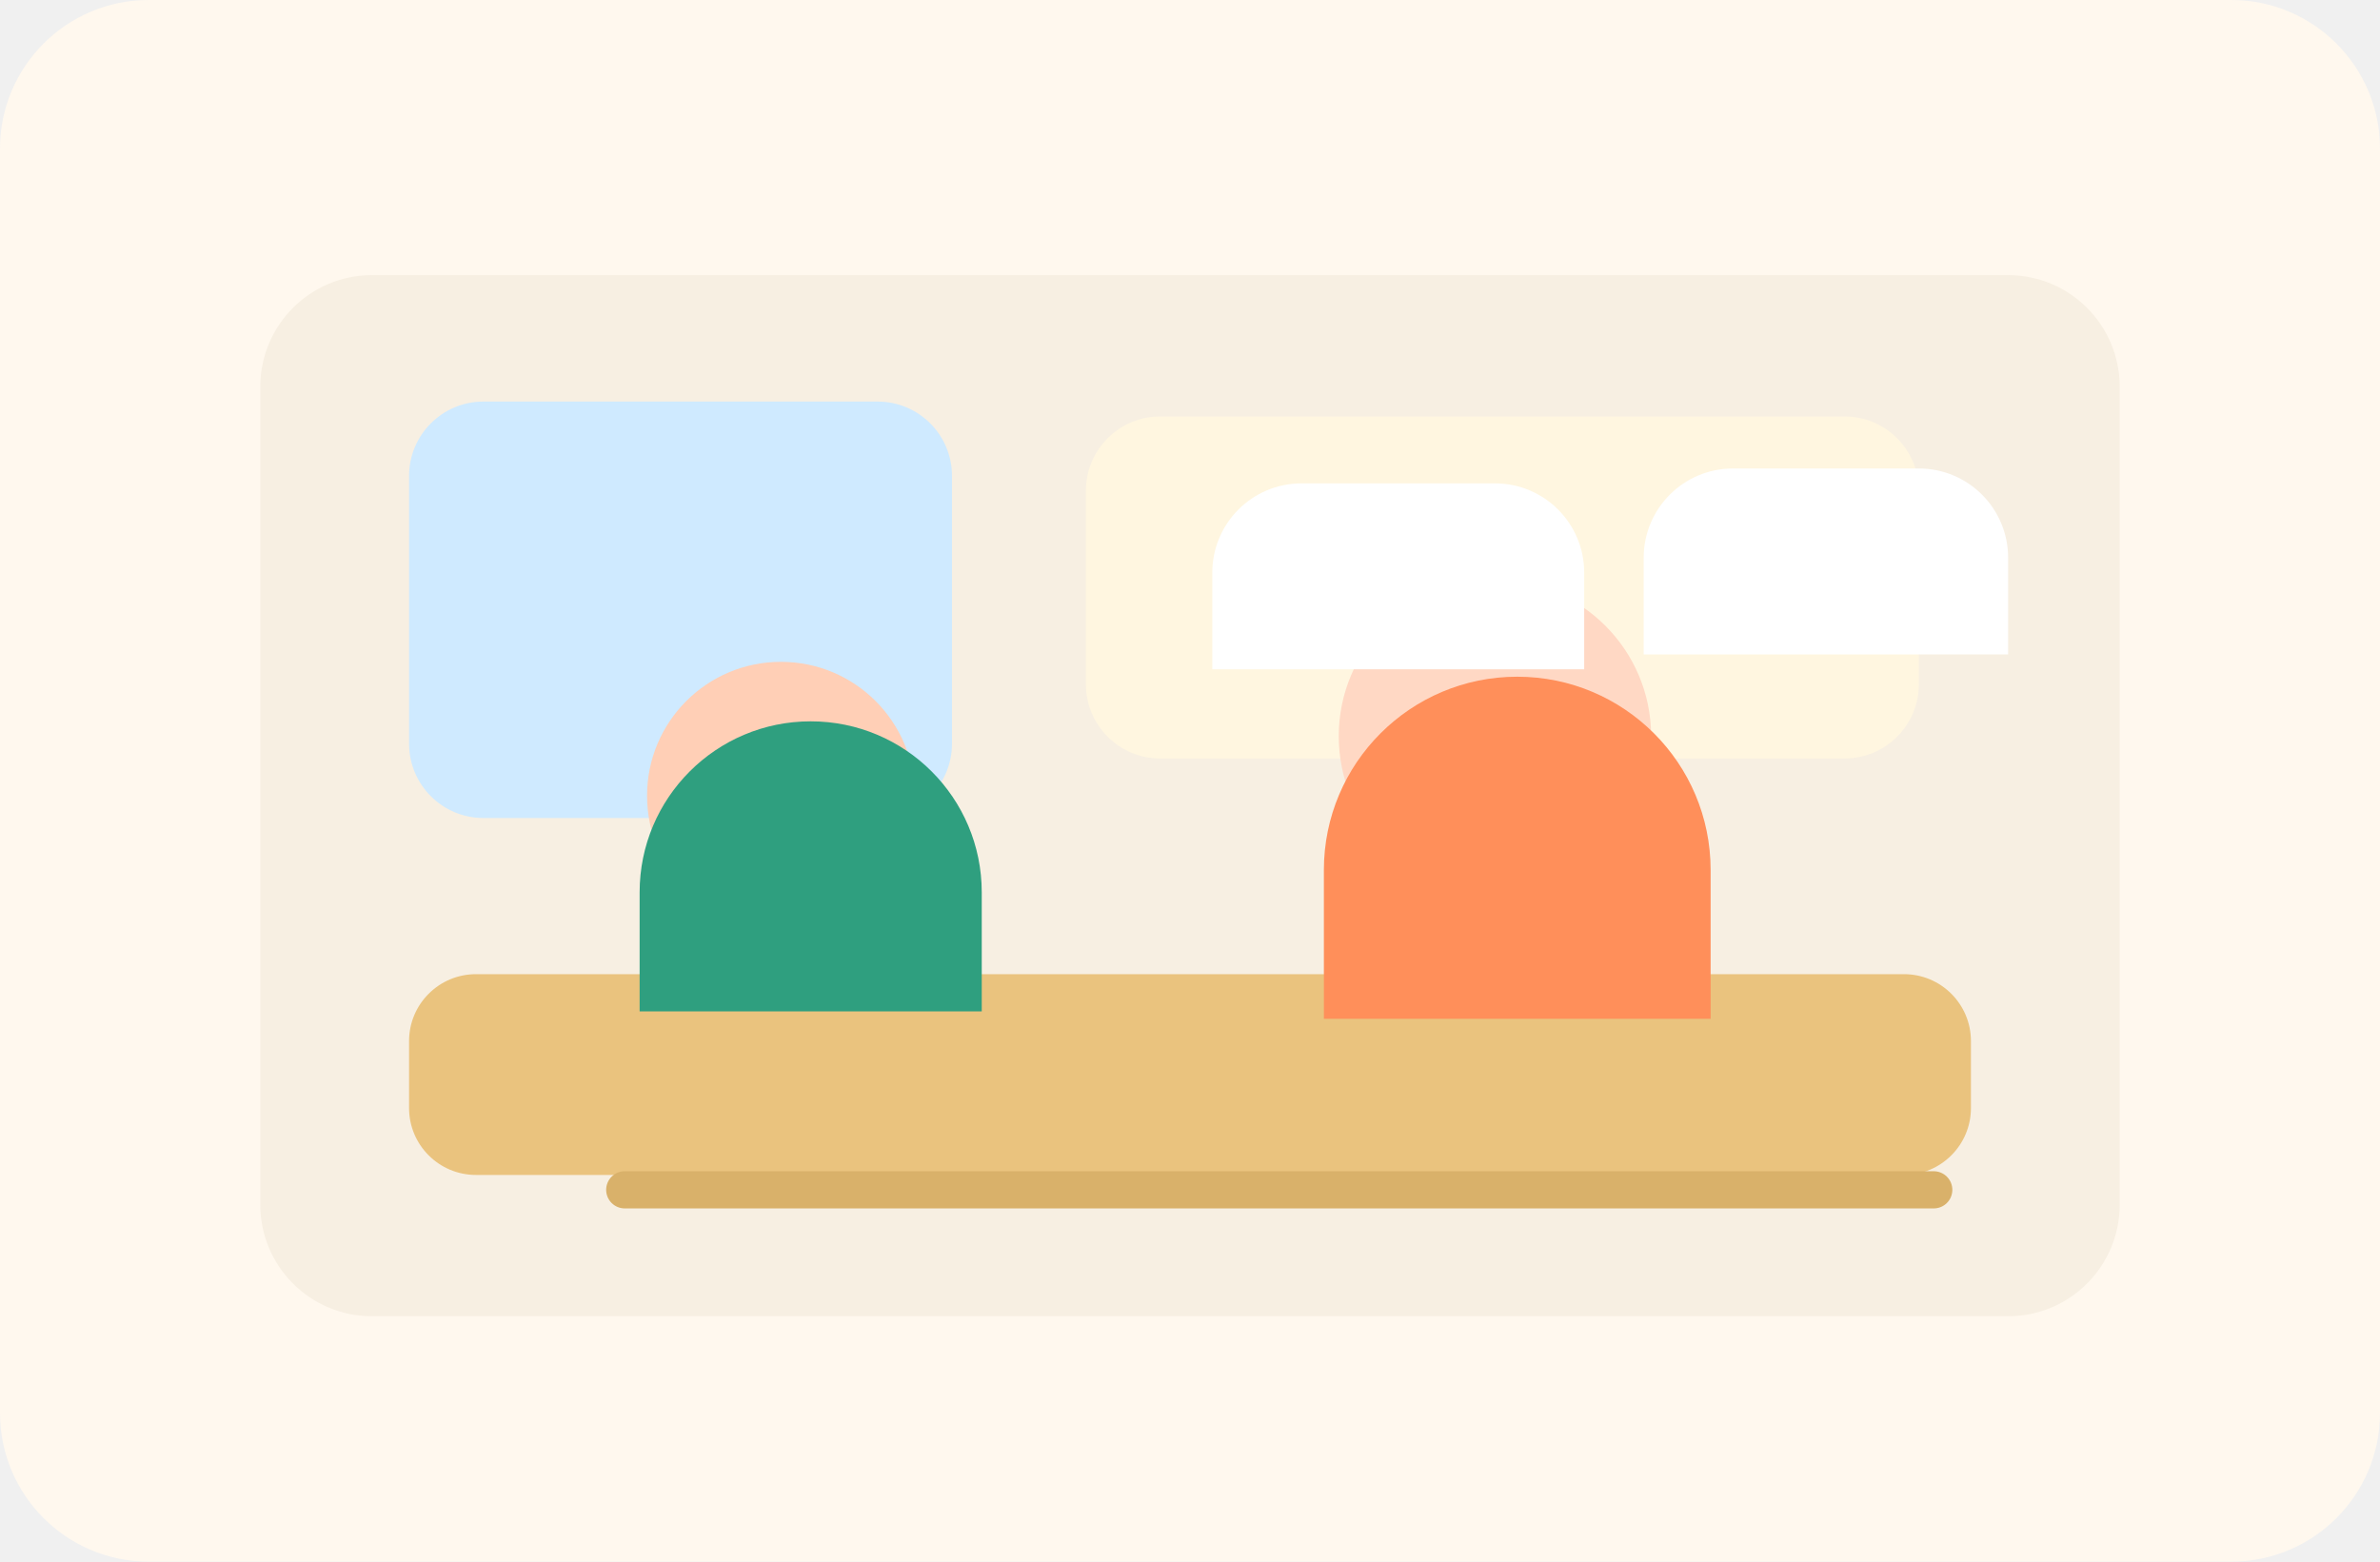
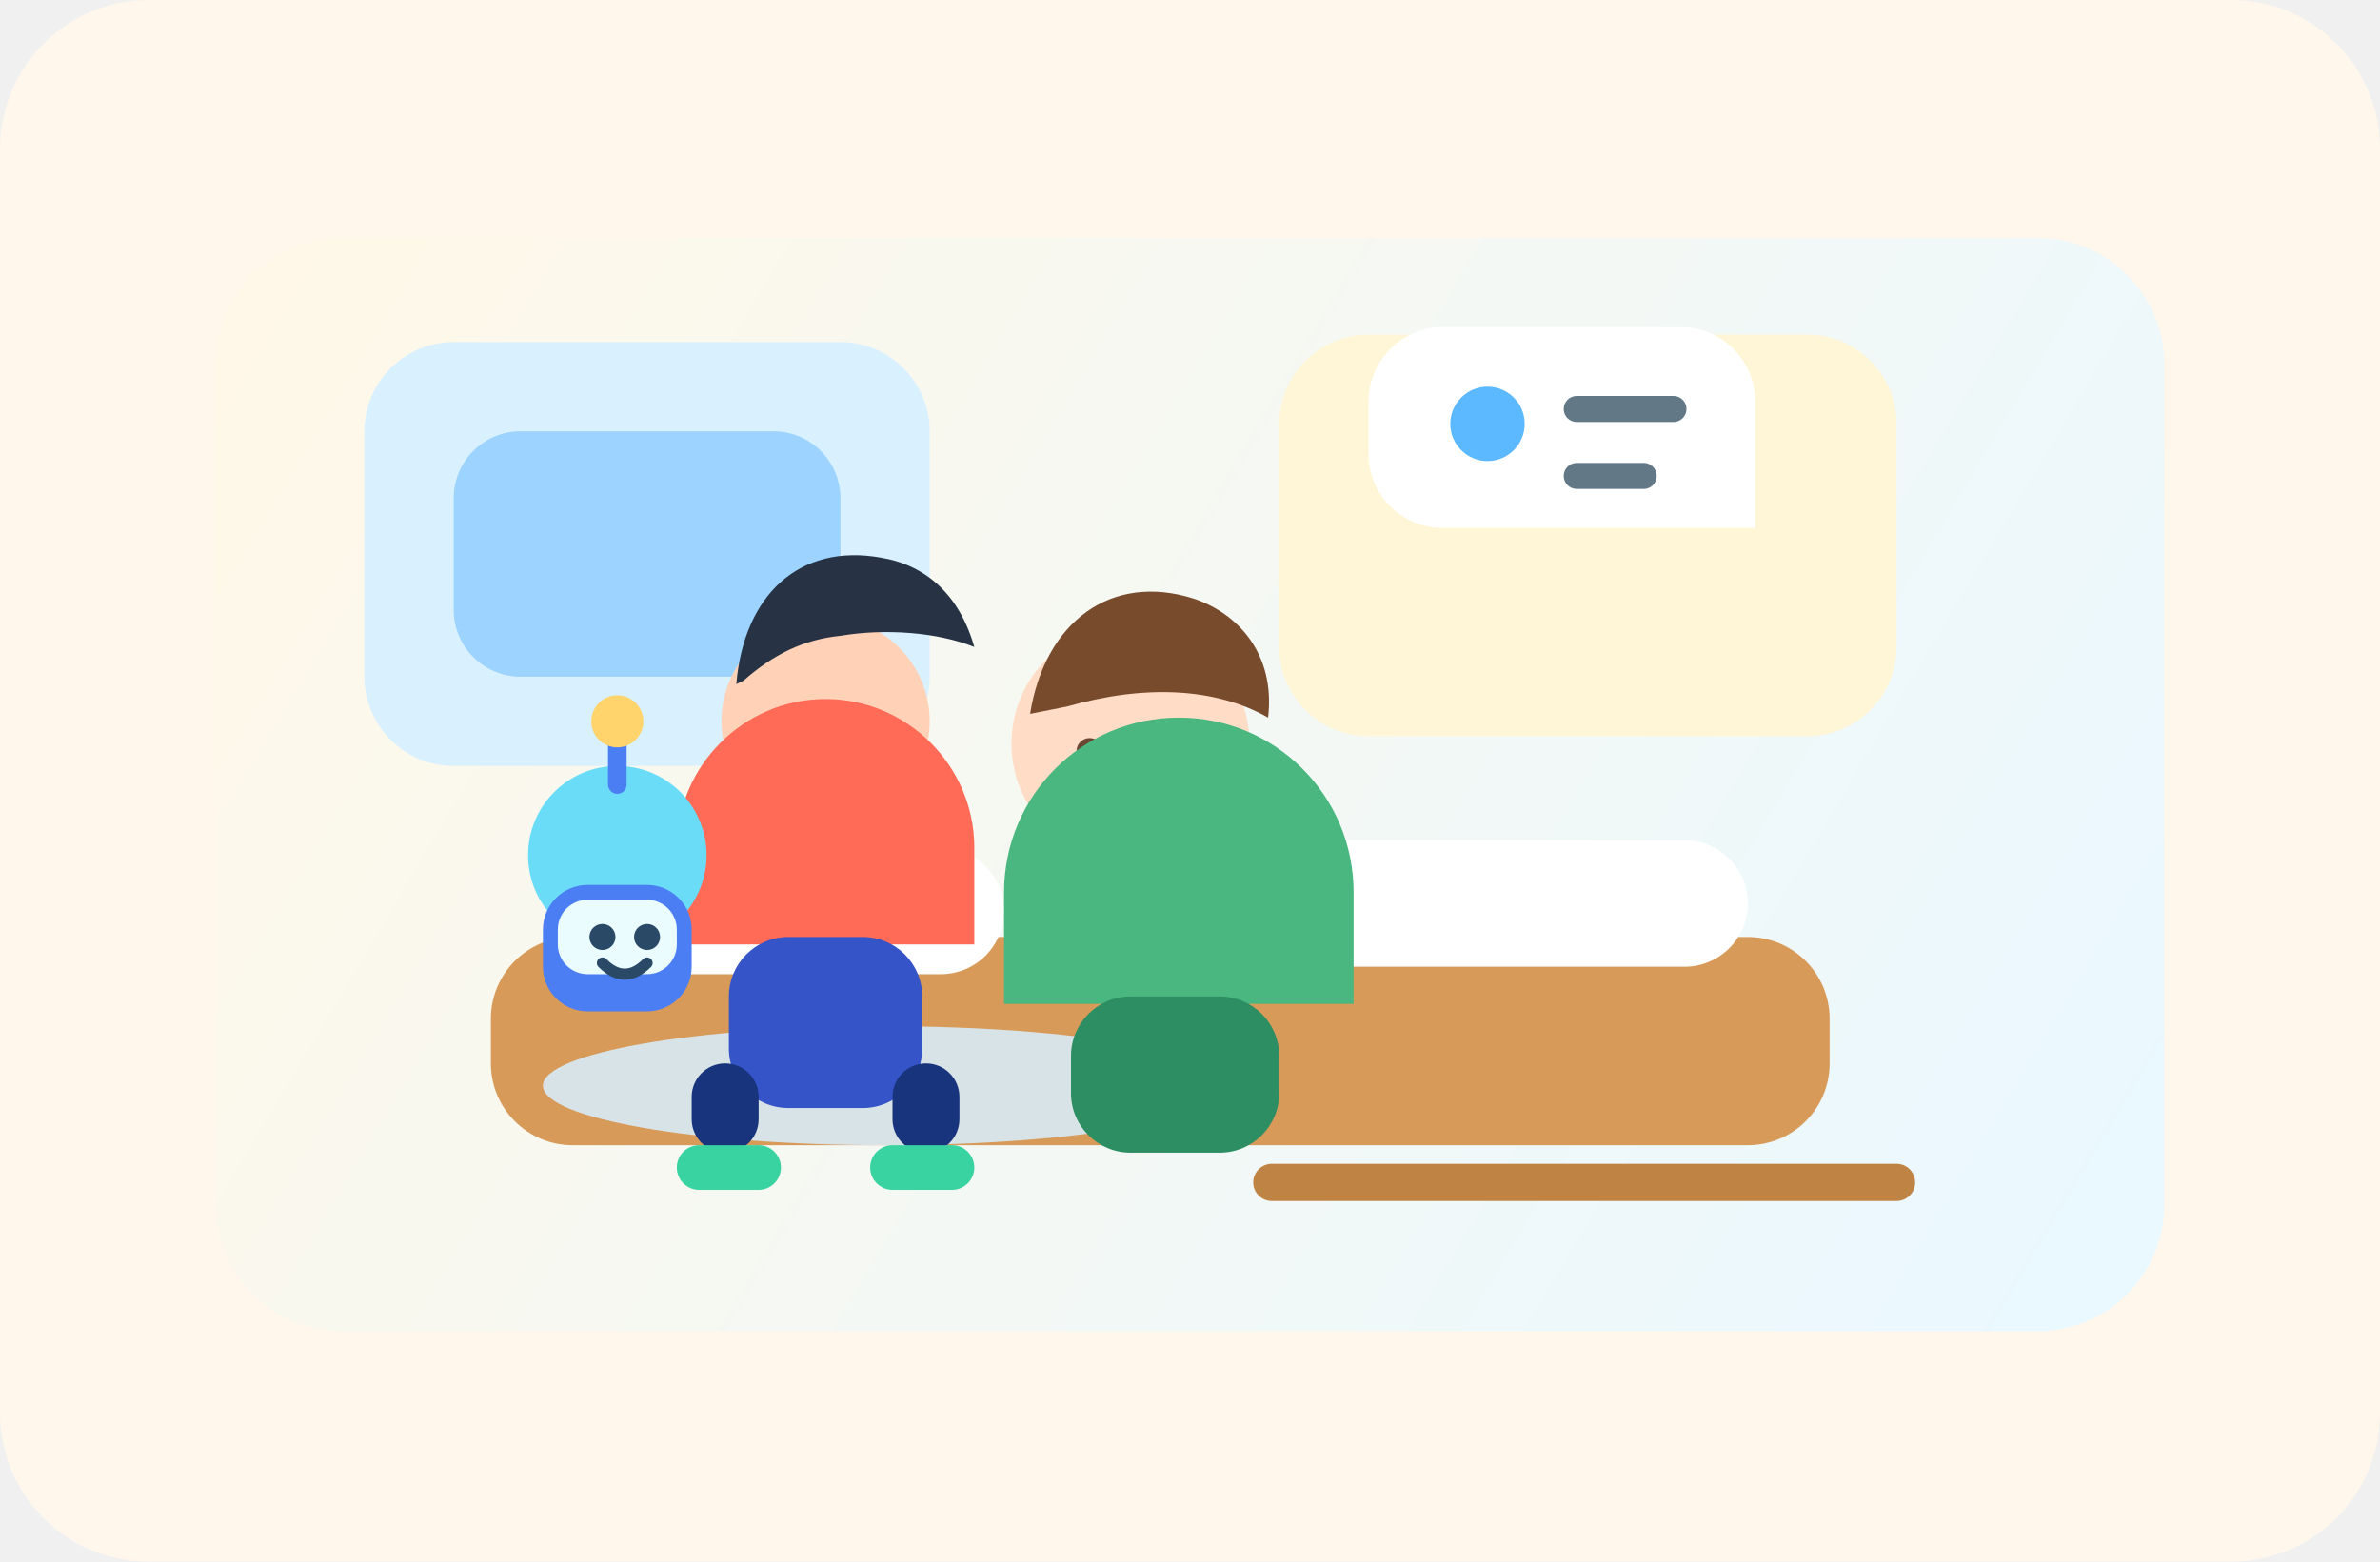
<svg xmlns="http://www.w3.org/2000/svg" width="640" height="420" viewBox="0 0 640 420" fill="none">
-   <rect width="640" height="420" rx="40" fill="#FFF8EE" />
-   <rect x="70" y="74" width="500" height="280" rx="30" fill="#F7EFE2" />
-   <rect x="110" y="108" width="146" height="112" rx="20" fill="#CFEAFF" />
-   <rect x="292" y="112" width="224" height="92" rx="20" fill="#FFF6E0" />
-   <rect x="110" y="262" width="420" height="54" rx="18" fill="#EAC37E" />
-   <circle cx="210" cy="214" r="36" fill="#FFCFB6" />
-   <path d="M172 240C172 214.595 192.595 194 218 194C243.405 194 264 214.595 264 240V272H172V240Z" fill="#2F9F7F" />
-   <circle cx="402" cy="198" r="42" fill="#FFD8C4" />
-   <path d="M356 234C356 205.281 379.281 182 408 182C436.719 182 460 205.281 460 234V274H356V234Z" fill="#FF8F5A" />
-   <path d="M326 154C326 140.745 336.745 130 350 130H402C415.255 130 426 140.745 426 154V180H326V154Z" fill="#FFFFFF" />
-   <path d="M442 150C442 136.745 452.745 126 466 126H516C529.255 126 540 136.745 540 150V176H442V150Z" fill="#FFFFFF" />
-   <path d="M168 320H520" stroke="#D9B16A" stroke-width="10" stroke-linecap="round" />
+   <defs>
+     <linearGradient id="homeBg" x1="70" y1="70" x2="550" y2="356" gradientUnits="userSpaceOnUse">
+       <stop stop-color="#FFF8E8" />
+       <stop offset="1" stop-color="#EAF8FF" />
+     </linearGradient>
+   </defs>
+   <rect width="640" height="420" rx="40" fill="#FFF6EC" />
+   <rect x="58" y="64" width="524" height="294" rx="34" fill="url(#homeBg)" />
+   <rect x="98" y="92" width="152" height="114" rx="24" fill="#D9F0FF" />
+   <rect x="122" y="116" width="104" height="66" rx="18" fill="#9CD3FF" />
+   <rect x="344" y="90" width="166" height="108" rx="24" fill="#FFF6D8" />
+   <rect x="132" y="252" width="360" height="56" rx="22" fill="#D79A59" />
+   <rect x="158" y="228" width="112" height="34" rx="17" fill="#FFFFFF" />
+   <rect x="346" y="226" width="124" height="34" rx="17" fill="#FFFFFF" />
+   <g transform="translate(124 142)">
+     <ellipse cx="114" cy="150" rx="92" ry="16" fill="#D8E3E7" />
+     <circle cx="98" cy="52" r="28" fill="#FFD2B7" />
+     <path d="M74 42C76 18 91 4 113 8C125 10 134 18 138 32C128 28 114 27 102 29C92 30 84 34 76 41L74 42Z" fill="#273344" />
+     <circle cx="88" cy="54" r="3.5" fill="#273344" />
+     <circle cx="108" cy="54" r="3.5" fill="#273344" />
+     <path d="M89 66C95 71 102 71 108 66" stroke="#C96B55" stroke-width="4" stroke-linecap="round" />
+     <path d="M58 86C58 64 76 46 98 46C120 46 138 64 138 86V112H58V86Z" fill="#FF6B57" />
+     <rect x="72" y="110" width="52" height="46" rx="16" fill="#3554C7" />
+     <rect x="62" y="144" width="18" height="24" rx="9" fill="#18347C" />
+     <rect x="116" y="144" width="18" height="24" rx="9" fill="#18347C" />
+     <rect x="58" y="166" width="28" height="12" rx="6" fill="#38D3A1" />
+     <rect x="110" y="166" width="28" height="12" rx="6" fill="#38D3A1" />
+     <circle cx="180" cy="58" r="32" fill="#FFDCC6" />
+     <path d="M153 50C157 25 175 12 197 19C209 23 219 34 217 51C203 43 184 42 163 48L153 50Z" fill="#784B2D" />
+     <circle cx="169" cy="60" r="3.5" fill="#6C4432" />
+     <circle cx="191" cy="60" r="3.5" fill="#6C4432" />
+     <path d="M170 74C177 78 184 78 190 74" stroke="#C67B63" stroke-width="4" stroke-linecap="round" />
+     <path d="M146 98C146 72 167 51 193 51C219 51 240 72 240 98V128H146V98Z" fill="#49B77F" />
+     <rect x="164" y="126" width="56" height="42" rx="16" fill="#2C8E62" />
+     <circle cx="42" cy="88" r="24" fill="#6ADCF8" />
+     <rect x="22" y="96" width="40" height="34" rx="12" fill="#4C7EF3" />
+     <rect x="26" y="100" width="32" height="20" rx="8" fill="#EBFCFF" />
+     <circle cx="38" cy="110" r="3.5" fill="#294967" />
+     <circle cx="50" cy="110" r="3.5" fill="#294967" />
+     <path d="M38 117C42 121 46 121 50 117" stroke="#294967" stroke-width="3" stroke-linecap="round" />
+     <path d="M42 58V69" stroke="#4C7EF3" stroke-width="5" stroke-linecap="round" />
+     <circle cx="42" cy="52" r="7" fill="#FFD46C" />
+   </g>
+   <g>
+     <path d="M368 108C368 96.954 376.954 88 388 88H452C463.046 88 472 96.954 472 108V142H388C376.954 142 368 133.046 368 122V108Z" fill="#FFFFFF" />
+     <circle cx="400" cy="114" r="10" fill="#5CB8FF" />
+     <path d="M424 110H450" stroke="#627887" stroke-width="7" stroke-linecap="round" />
+     <path d="M424 128H442" stroke="#627887" stroke-width="7" stroke-linecap="round" />
+     <path d="M342 318H510" stroke="#BF8444" stroke-width="10" stroke-linecap="round" />
+   </g>
</svg>
